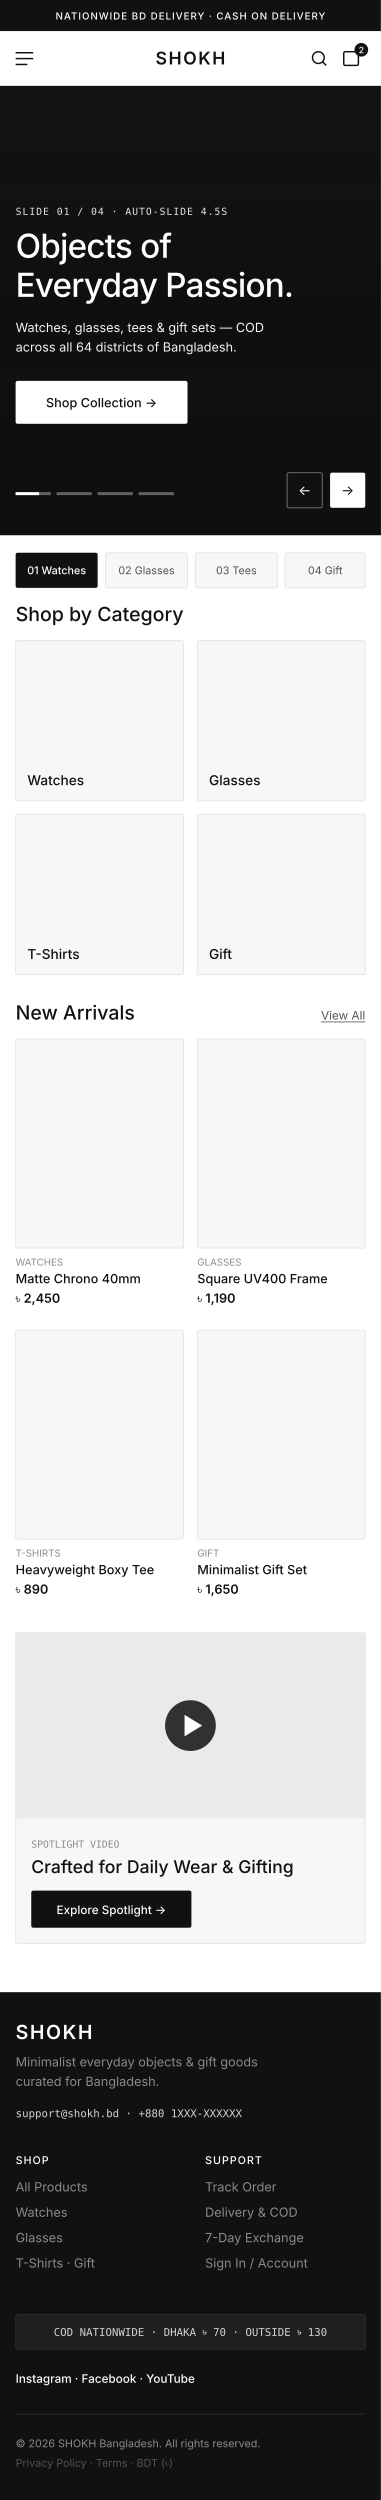
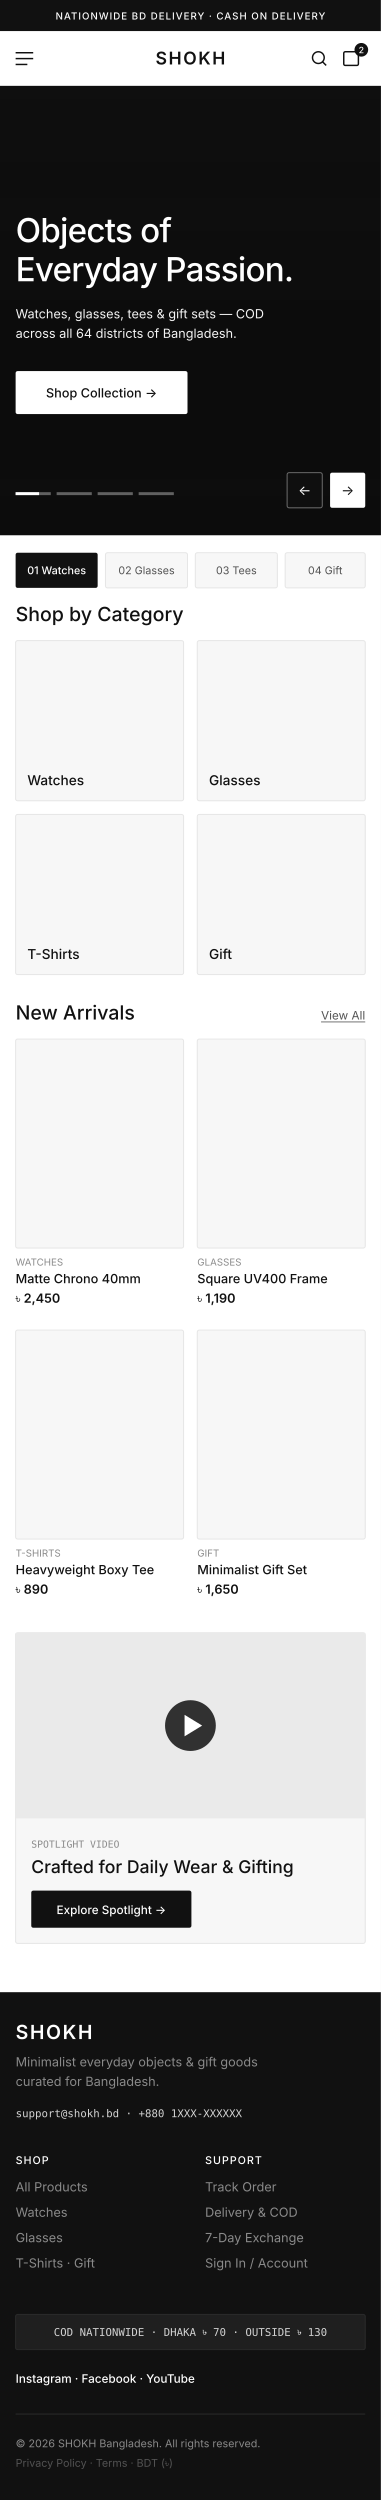
<svg xmlns="http://www.w3.org/2000/svg" width="390" height="2560" viewBox="0 0 390 2560" fill="none">
  <rect id="Landing-V2-Mobile-BG" width="390" height="2560" fill="#FFFFFF" />
  <g id="01-Mobile-Navbar">
    <rect width="390" height="32" fill="#111111" />
    <text x="195" y="20" text-anchor="middle" fill="#FFFFFF" font-family="Inter, sans-serif" font-size="10" font-weight="500" letter-spacing="1">NATIONWIDE BD DELIVERY · CASH ON DELIVERY</text>
    <rect y="32" width="390" height="56" fill="#FFFFFF" />
    <line x1="0" y1="88" x2="390" y2="88" stroke="#E5E5E5" />
    <line x1="16" y1="54" x2="34" y2="54" stroke="#111111" stroke-width="1.5" />
    <line x1="16" y1="60" x2="34" y2="60" stroke="#111111" stroke-width="1.5" />
    <line x1="16" y1="66" x2="28" y2="66" stroke="#111111" stroke-width="1.5" />
    <text x="195" y="66" text-anchor="middle" fill="#111111" font-family="Inter, sans-serif" font-size="18" font-weight="600" letter-spacing="1.6">SHOKH</text>
    <circle cx="326" cy="59" r="6" stroke="#111111" stroke-width="1.5" />
    <line x1="330" y1="63" x2="334" y2="67" stroke="#111111" stroke-width="1.5" />
    <rect x="352" y="53" width="15" height="14" rx="1.5" stroke="#111111" stroke-width="1.5" />
    <circle cx="370" cy="51" r="7" fill="#111111" />
    <text x="370" y="54.5" text-anchor="middle" fill="#FFFFFF" font-family="Inter, sans-serif" font-size="9" font-weight="500">2</text>
  </g>
  <g id="02-Mob-Hero-Slider" transform="translate(0, 88)">
    <defs>
      <linearGradient id="HeroScrimMobile" x1="0" y1="0" x2="0" y2="460" gradientUnits="userSpaceOnUse">
-         <stop offset="0%" stop-color="#0A0A0A" stop-opacity="0.58" />
-         <stop offset="50%" stop-color="#0A0A0A" stop-opacity="0.74" />
-         <stop offset="100%" stop-color="#0A0A0A" stop-opacity="0.78" />
+         <stop offset="0%" stop-color="#0A0A0A" stop-opacity="0.68" />
+         <stop offset="50%" stop-color="#0A0A0A" stop-opacity="0.82" />
+         <stop offset="100%" stop-color="#0A0A0A" stop-opacity="0.86" />
      </linearGradient>
    </defs>
-     <rect id="IMG-Mob-Hero-Slide-1" width="390" height="460" fill="#1F1F1F" />
+     <rect id="IMG-Mob-Hero-Slide-1" width="390" height="460" fill="#181818" />
    <rect id="Mob-Hero-Dark-Scrim" width="390" height="460" fill="url(#HeroScrimMobile)" />
-     <text x="16" y="132" fill="#E5E5E5" font-family="JetBrains Mono, monospace" font-size="10" letter-spacing="1">SLIDE 01 / 04 · AUTO-SLIDE 4.5S</text>
-     <text x="16" y="176" fill="#FFFFFF" font-family="Inter, sans-serif" font-size="34" font-weight="500" letter-spacing="-0.8">Objects of</text>
-     <text x="16" y="216" fill="#FFFFFF" font-family="Inter, sans-serif" font-size="34" font-weight="500" letter-spacing="-0.8">Everyday Passion.</text>
-     <text x="16" y="252" fill="#F5F5F5" font-family="Inter, sans-serif" font-size="13">Watches, glasses, tees &amp; gift sets — COD</text>
-     <text x="16" y="272" fill="#F5F5F5" font-family="Inter, sans-serif" font-size="13">across all 64 districts of Bangladesh.</text>
-     <rect x="16" y="302" width="176" height="44" rx="2" fill="#FFFFFF" />
-     <text x="104" y="329" text-anchor="middle" fill="#111111" font-family="Inter, sans-serif" font-size="13" font-weight="500">Shop Collection →</text>
+     <text x="16" y="160" fill="#FFFFFF" font-family="Inter, sans-serif" font-size="34" font-weight="500" letter-spacing="-0.8">Objects of</text>
+     <text x="16" y="200" fill="#FFFFFF" font-family="Inter, sans-serif" font-size="34" font-weight="500" letter-spacing="-0.8">Everyday Passion.</text>
+     <text x="16" y="238" fill="#F5F5F5" font-family="Inter, sans-serif" font-size="13">Watches, glasses, tees &amp; gift sets — COD</text>
+     <text x="16" y="258" fill="#F5F5F5" font-family="Inter, sans-serif" font-size="13">across all 64 districts of Bangladesh.</text>
+     <rect x="16" y="292" width="176" height="44" rx="2" fill="#FFFFFF" />
+     <text x="104" y="319" text-anchor="middle" fill="#111111" font-family="Inter, sans-serif" font-size="13" font-weight="500">Shop Collection →</text>
    <rect x="16" y="416" width="36" height="3" fill="#FFFFFF" fill-opacity="0.35" />
    <rect x="16" y="416" width="24" height="3" fill="#FFFFFF" />
    <rect x="58" y="416" width="36" height="3" fill="#FFFFFF" fill-opacity="0.35" />
    <rect x="100" y="416" width="36" height="3" fill="#FFFFFF" fill-opacity="0.35" />
    <rect x="142" y="416" width="36" height="3" fill="#FFFFFF" fill-opacity="0.35" />
    <rect x="294" y="396" width="36" height="36" rx="2" fill="#111111" fill-opacity="0.75" stroke="#FFFFFF" stroke-opacity="0.4" />
    <text x="312" y="419" text-anchor="middle" fill="#FFFFFF" font-family="Inter, sans-serif" font-size="14">←</text>
    <rect x="338" y="396" width="36" height="36" rx="2" fill="#FFFFFF" />
    <text x="356" y="419" text-anchor="middle" fill="#111111" font-family="Inter, sans-serif" font-size="14">→</text>
  </g>
  <g id="03-Mob-Slide-Strip" transform="translate(16, 566)">
    <rect width="84" height="36" rx="2" fill="#111111" />
    <text x="42" y="22" text-anchor="middle" fill="#FFFFFF" font-family="Inter, sans-serif" font-size="11" font-weight="500">01 Watches</text>
    <rect x="92" width="84" height="36" rx="2" fill="#F7F7F7" stroke="#E5E5E5" />
    <text x="134" y="22" text-anchor="middle" fill="#525252" font-family="Inter, sans-serif" font-size="11">02 Glasses</text>
    <rect x="184" width="84" height="36" rx="2" fill="#F7F7F7" stroke="#E5E5E5" />
    <text x="226" y="22" text-anchor="middle" fill="#525252" font-family="Inter, sans-serif" font-size="11">03 Tees</text>
    <rect x="276" width="82" height="36" rx="2" fill="#F7F7F7" stroke="#E5E5E5" />
    <text x="317" y="22" text-anchor="middle" fill="#525252" font-family="Inter, sans-serif" font-size="11">04 Gift</text>
  </g>
  <g id="04-Mob-Categories" transform="translate(16, 636)">
    <text y="0" fill="#111111" font-family="Inter, sans-serif" font-size="20" font-weight="500">Shop by Category</text>
    <rect id="IMG-Mob-Cat-1" y="20" width="172" height="164" rx="2" fill="#F7F7F7" stroke="#E5E5E5" />
    <text x="12" y="168" fill="#111111" font-family="Inter, sans-serif" font-size="14" font-weight="500">Watches</text>
    <rect id="IMG-Mob-Cat-2" x="186" y="20" width="172" height="164" rx="2" fill="#F7F7F7" stroke="#E5E5E5" />
    <text x="198" y="168" fill="#111111" font-family="Inter, sans-serif" font-size="14" font-weight="500">Glasses</text>
    <rect id="IMG-Mob-Cat-3" y="198" width="172" height="164" rx="2" fill="#F7F7F7" stroke="#E5E5E5" />
    <text x="12" y="346" fill="#111111" font-family="Inter, sans-serif" font-size="14" font-weight="500">T-Shirts</text>
    <rect id="IMG-Mob-Cat-4" x="186" y="198" width="172" height="164" rx="2" fill="#F7F7F7" stroke="#E5E5E5" />
    <text x="198" y="346" fill="#111111" font-family="Inter, sans-serif" font-size="14" font-weight="500">Gift</text>
  </g>
  <g id="05-Mob-New-Arrivals" transform="translate(16, 1044)">
    <text y="0" fill="#111111" font-family="Inter, sans-serif" font-size="20" font-weight="500">New Arrivals</text>
    <text x="358" y="0" text-anchor="end" fill="#525252" font-family="Inter, sans-serif" font-size="12" text-decoration="underline">View All</text>
    <rect id="IMG-Mob-P1" y="20" width="172" height="214" rx="2" fill="#F7F7F7" stroke="#E5E5E5" />
    <text y="252" fill="#8A8A8A" font-family="Inter, sans-serif" font-size="10">WATCHES</text>
    <text y="270" fill="#111111" font-family="Inter, sans-serif" font-size="13" font-weight="500">Matte Chrono 40mm</text>
    <text y="290" fill="#111111" font-family="Inter, sans-serif" font-size="13" font-weight="600">৳ 2,450</text>
    <rect id="IMG-Mob-P2" x="186" y="20" width="172" height="214" rx="2" fill="#F7F7F7" stroke="#E5E5E5" />
    <text x="186" y="252" fill="#8A8A8A" font-family="Inter, sans-serif" font-size="10">GLASSES</text>
    <text x="186" y="270" fill="#111111" font-family="Inter, sans-serif" font-size="13" font-weight="500">Square UV400 Frame</text>
    <text x="186" y="290" fill="#111111" font-family="Inter, sans-serif" font-size="13" font-weight="600">৳ 1,190</text>
    <rect id="IMG-Mob-P3" y="318" width="172" height="214" rx="2" fill="#F7F7F7" stroke="#E5E5E5" />
    <text y="550" fill="#8A8A8A" font-family="Inter, sans-serif" font-size="10">T-SHIRTS</text>
    <text y="568" fill="#111111" font-family="Inter, sans-serif" font-size="13" font-weight="500">Heavyweight Boxy Tee</text>
    <text y="588" fill="#111111" font-family="Inter, sans-serif" font-size="13" font-weight="600">৳ 890</text>
    <rect id="IMG-Mob-P4" x="186" y="318" width="172" height="214" rx="2" fill="#F7F7F7" stroke="#E5E5E5" />
    <text x="186" y="550" fill="#8A8A8A" font-family="Inter, sans-serif" font-size="10">GIFT</text>
    <text x="186" y="568" fill="#111111" font-family="Inter, sans-serif" font-size="13" font-weight="500">Minimalist Gift Set</text>
    <text x="186" y="588" fill="#111111" font-family="Inter, sans-serif" font-size="13" font-weight="600">৳ 1,650</text>
  </g>
  <g id="06-Mob-Spotlight" transform="translate(16, 1672)">
    <rect width="358" height="318" rx="2" fill="#F7F7F7" stroke="#E5E5E5" />
    <rect id="IMG-Mob-Spotlight" width="358" height="190" fill="#EAEAEA" />
    <circle cx="179" cy="95" r="26" fill="#111111" fill-opacity="0.85" />
    <polygon points="173,84 191,95 173,106" fill="#FFFFFF" />
    <text x="16" y="220" fill="#8A8A8A" font-family="JetBrains Mono, monospace" font-size="10">SPOTLIGHT VIDEO</text>
    <text x="16" y="246" fill="#111111" font-family="Inter, sans-serif" font-size="18" font-weight="500">Crafted for Daily Wear &amp; Gifting</text>
    <rect x="16" y="264" width="164" height="38" rx="2" fill="#111111" />
    <text x="98" y="288" text-anchor="middle" fill="#FFFFFF" font-family="Inter, sans-serif" font-size="12" font-weight="500">Explore Spotlight →</text>
  </g>
  <g id="07-Mobile-Footer" transform="translate(0, 2040)">
    <rect width="390" height="520" fill="#111111" />
    <text x="16" y="48" fill="#FFFFFF" font-family="Inter, sans-serif" font-size="20" font-weight="600" letter-spacing="1.6">SHOKH</text>
    <text x="16" y="76" fill="#8A8A8A" font-family="Inter, sans-serif" font-size="13">Minimalist everyday objects &amp; gift goods</text>
    <text x="16" y="96" fill="#8A8A8A" font-family="Inter, sans-serif" font-size="13">curated for Bangladesh.</text>
    <text x="16" y="128" fill="#D4D4D4" font-family="JetBrains Mono, monospace" font-size="11">support@shokh.bd · +880 1XXX-XXXXXX</text>
    <text x="16" y="176" fill="#FFFFFF" font-family="Inter, sans-serif" font-size="11" font-weight="500" letter-spacing="1">SHOP</text>
    <text x="16" y="204" fill="#8A8A8A" font-family="Inter, sans-serif" font-size="13">All Products</text>
    <text x="16" y="230" fill="#8A8A8A" font-family="Inter, sans-serif" font-size="13">Watches</text>
    <text x="16" y="256" fill="#8A8A8A" font-family="Inter, sans-serif" font-size="13">Glasses</text>
    <text x="16" y="282" fill="#8A8A8A" font-family="Inter, sans-serif" font-size="13">T-Shirts · Gift</text>
    <text x="210" y="176" fill="#FFFFFF" font-family="Inter, sans-serif" font-size="11" font-weight="500" letter-spacing="1">SUPPORT</text>
    <text x="210" y="204" fill="#8A8A8A" font-family="Inter, sans-serif" font-size="13">Track Order</text>
    <text x="210" y="230" fill="#8A8A8A" font-family="Inter, sans-serif" font-size="13">Delivery &amp; COD</text>
    <text x="210" y="256" fill="#8A8A8A" font-family="Inter, sans-serif" font-size="13">7-Day Exchange</text>
    <text x="210" y="282" fill="#8A8A8A" font-family="Inter, sans-serif" font-size="13">Sign In / Account</text>
    <rect x="16" y="330" width="358" height="36" rx="2" fill="#1F1F1F" stroke="#2A2A2A" />
    <text x="195" y="352" text-anchor="middle" fill="#D4D4D4" font-family="JetBrains Mono, monospace" font-size="11">COD NATIONWIDE · DHAKA ৳ 70 · OUTSIDE ৳ 130</text>
    <text x="16" y="400" fill="#FFFFFF" font-family="Inter, sans-serif" font-size="12" font-weight="500">Instagram  ·  Facebook  ·  YouTube</text>
    <line x1="16" y1="432" x2="374" y2="432" stroke="#2A2A2A" />
    <text x="16" y="466" fill="#8A8A8A" font-family="Inter, sans-serif" font-size="11">© 2026 SHOKH Bangladesh. All rights reserved.</text>
    <text x="16" y="486" fill="#525252" font-family="Inter, sans-serif" font-size="11">Privacy Policy · Terms · BDT (৳)</text>
  </g>
</svg>
